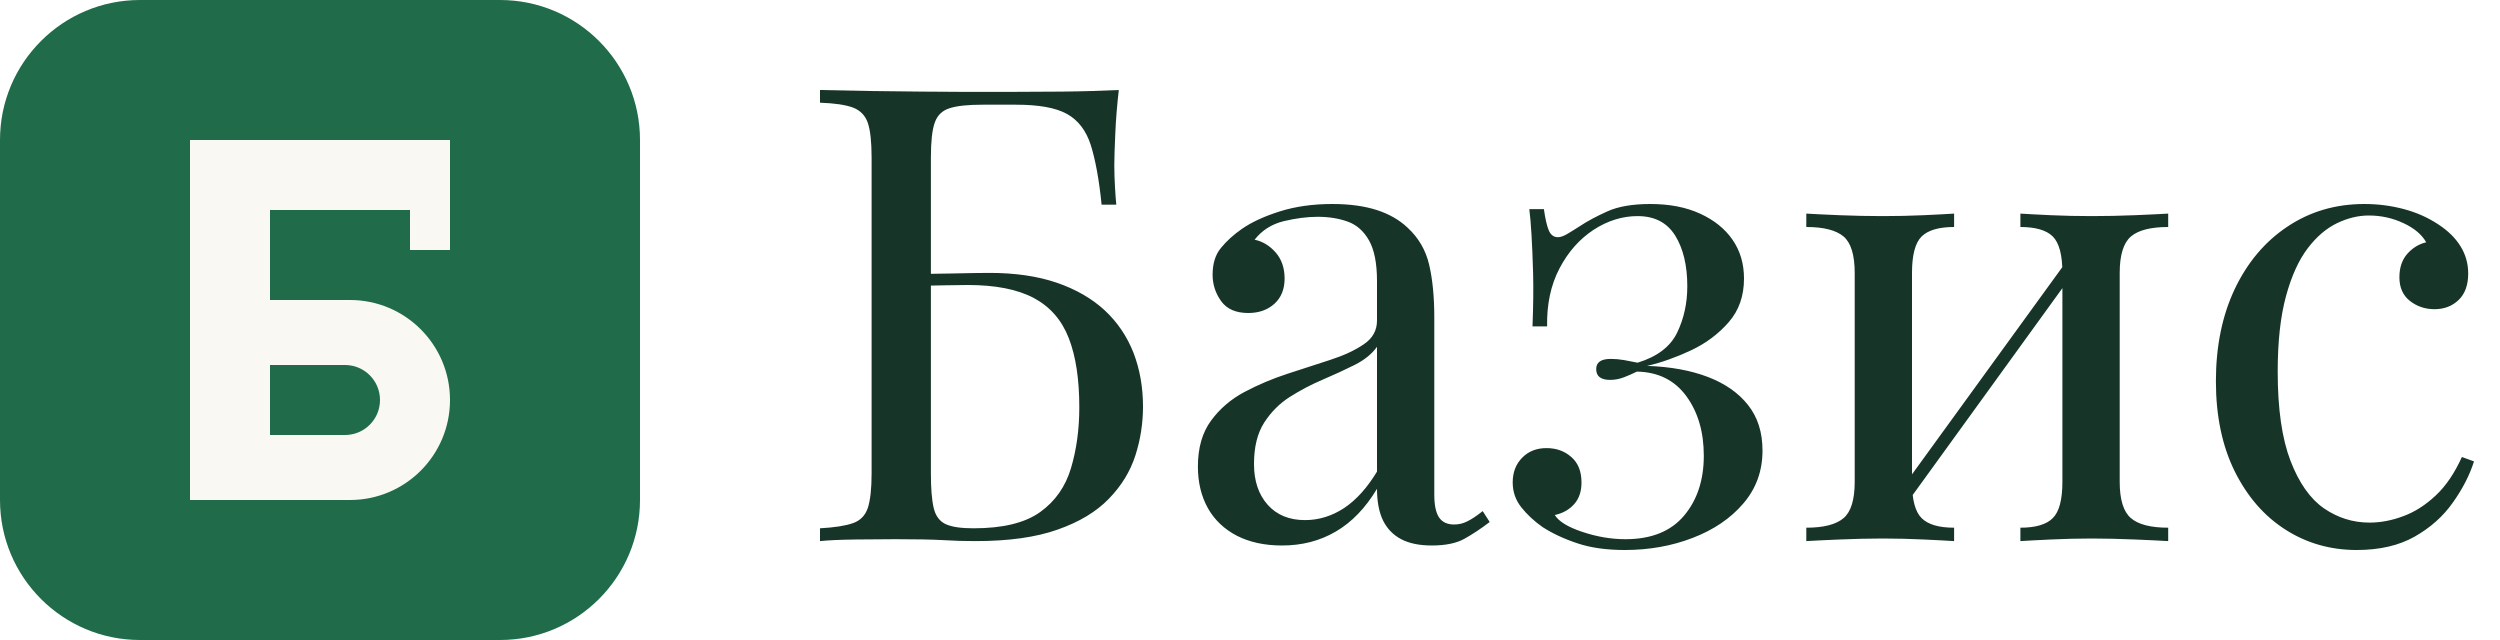
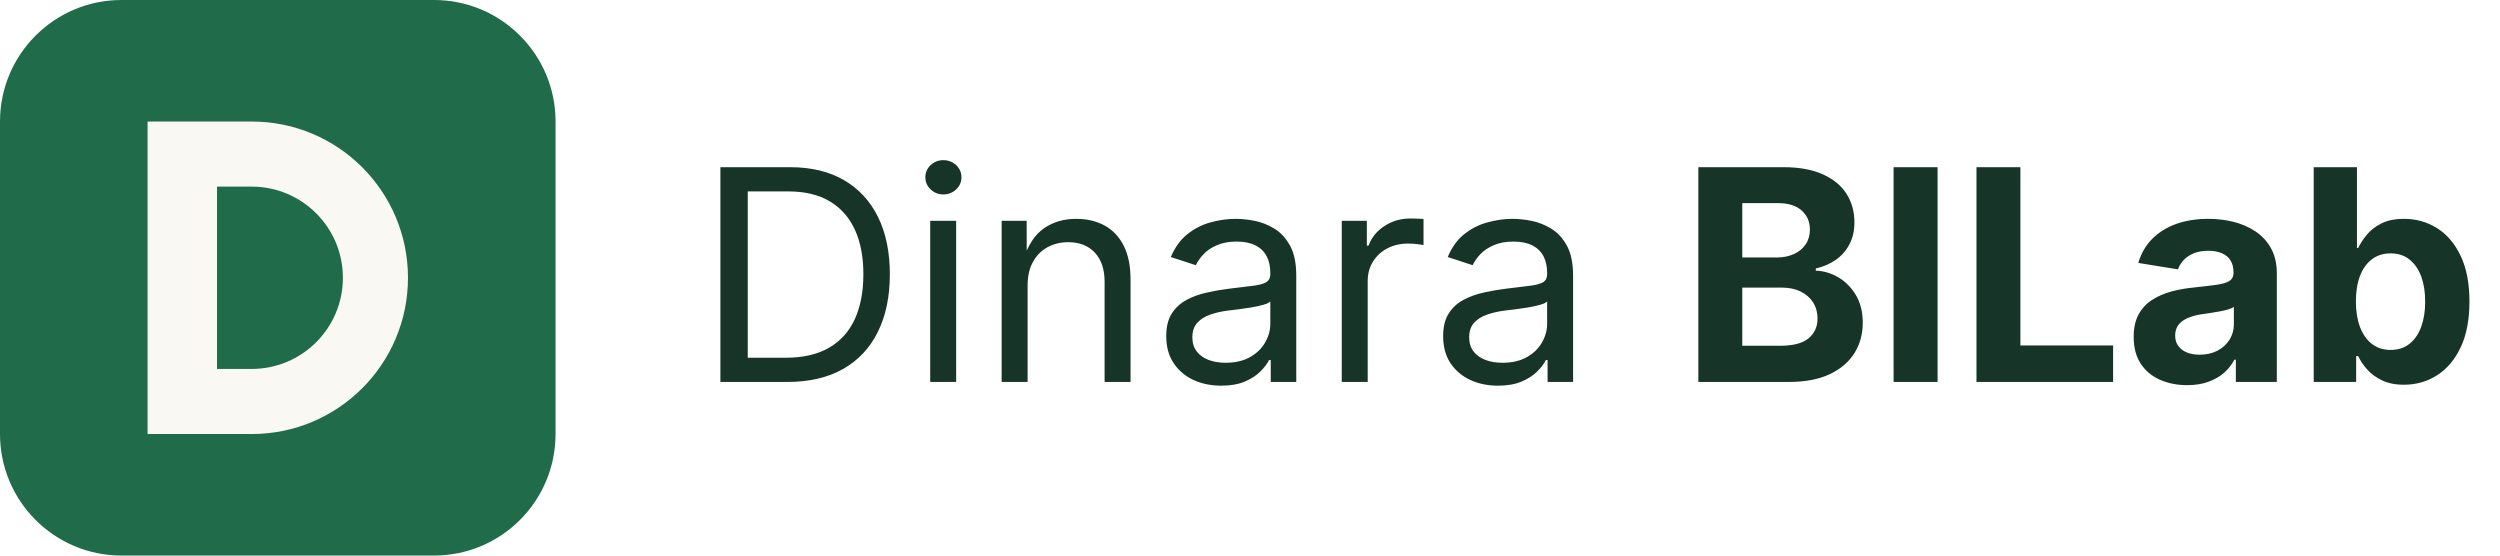
- <svg xmlns="http://www.w3.org/2000/svg" width="500" height="128" viewBox="0 0 250 64">
-   <rect width="64" height="64" fill="#1f6b4a" rx="14" />
-   <g fill="#faf8f3">
-     <path d="M19 14h8v36h-8z" />
-     <path d="M19 14h26v7H19z" />
-     <path d="M41 14h4v11h-4z" />
-     <path fill-rule="evenodd" d="M19 30h16a10 10 0 0 1 0 20H19Zm8 6.5h7.5a3.5 3.5 0 0 1 0 7H27Z" />
+ <svg xmlns="http://www.w3.org/2000/svg" viewBox="0 0 288 64" width="576" height="128">
+   <rect width="64" height="64" rx="14" fill="#1f6b4a" />
+   <g fill="#faf8f3" transform="translate(-2 0)">
+     <path fill-rule="evenodd" d="M19 14H31A18 18 0 0 1 31 50H19Z M27 21.5H31A10.5 10.5 0 0 1 31 42.5H27Z" />
  </g>
-   <path fill="#163528" d="M111.88 9c-.17 1.49-.29 2.93-.35 4.33s-.1 2.47-.1 3.19c0 .76.03 1.5.07 2.2s.08 1.28.13 1.75h-1.47c-.25-2.51-.62-4.49-1.08-5.96-.47-1.46-1.27-2.5-2.39-3.12-1.13-.62-2.82-.92-5.07-.92h-3.37c-1.45 0-2.54.11-3.28.35-.75.23-1.25.72-1.5 1.46-.26.74-.38 1.9-.38 3.47v31.6c0 1.49.09 2.64.28 3.45.19.8.6 1.34 1.21 1.62.62.28 1.54.41 2.77.41 2.94 0 5.15-.54 6.66-1.62s2.54-2.55 3.09-4.4c.55-1.84.83-3.87.83-6.08 0-2.8-.35-5.11-1.05-6.91-.7-1.81-1.87-3.15-3.5-4.02-1.64-.87-3.84-1.3-6.6-1.3-.47 0-1.22.01-2.26.03q-1.56.03-3.03.06-1.455.03-2.04.03l-.12-1.21q2.985 0 5.73-.06c1.83-.04 3.12-.06 3.89-.06 2.55 0 4.79.32 6.72.98s3.53 1.59 4.81 2.77c1.27 1.19 2.23 2.61 2.87 4.24.63 1.64.95 3.43.95 5.38 0 1.66-.25 3.29-.76 4.88s-1.39 3.04-2.65 4.33q-1.875 1.95-5.13 3.09c-2.16.77-4.9 1.15-8.21 1.15-1.11 0-2.2-.03-3.29-.1q-1.62-.09-4.74-.09c-1.19 0-2.52.01-3.98.03-1.47.02-2.65.07-3.54.16v-1.28c1.44-.08 2.54-.25 3.28-.51.74-.25 1.24-.76 1.5-1.52.25-.77.38-1.92.38-3.45v-31.6c0-1.57-.13-2.73-.38-3.47q-.39-1.11-1.5-1.53c-.74-.27-1.84-.43-3.28-.48V9c1.57.04 3.23.07 4.97.1q2.61.03 5.16.06c1.7.02 3.28.03 4.75.03h3.6q2.475 0 5.67-.03c2.12-.02 4.03-.08 5.73-.16m16.32 45.55c-1.74 0-3.25-.33-4.52-.98-1.27-.66-2.24-1.59-2.9-2.77-.66-1.19-.99-2.57-.99-4.15 0-1.87.44-3.39 1.31-4.58s1.99-2.15 3.34-2.87c1.36-.72 2.8-1.33 4.3-1.82 1.51-.48 2.95-.95 4.31-1.4 1.35-.44 2.47-.96 3.34-1.56.87-.59 1.31-1.38 1.31-2.36v-3.95c0-1.78-.27-3.14-.8-4.07-.53-.94-1.24-1.56-2.13-1.88-.9-.32-1.89-.48-3-.48-1.06 0-2.2.15-3.41.44-1.21.3-2.17.92-2.9 1.85.81.17 1.51.6 2.11 1.28.59.68.89 1.55.89 2.61q0 1.59-1.02 2.52c-.68.61-1.55.92-2.61.92-1.24 0-2.14-.39-2.71-1.18s-.86-1.67-.86-2.64c0-1.11.27-2 .83-2.68.55-.68 1.25-1.32 2.1-1.91.98-.68 2.24-1.26 3.79-1.75s3.3-.74 5.26-.74c1.74 0 3.22.21 4.46.61 1.23.4 2.25.99 3.05 1.75 1.11 1.02 1.83 2.26 2.17 3.73.34 1.46.51 3.22.51 5.26v17.71c0 1.06.16 1.82.48 2.29s.82.7 1.5.7c.46 0 .91-.1 1.33-.32q.645-.315 1.53-1.02l.7 1.09c-.89.68-1.74 1.24-2.55 1.69-.8.44-1.89.66-3.24.66q-1.86 0-3.06-.63c-.81-.43-1.41-1.05-1.82-1.88-.4-.83-.6-1.88-.6-3.16-1.15 1.92-2.52 3.34-4.11 4.27-1.6.94-3.39 1.4-5.39 1.4m2.3-2.54c1.4 0 2.7-.41 3.92-1.21 1.21-.81 2.3-2.02 3.28-3.64V34.68c-.51.72-1.26 1.32-2.23 1.81-.98.49-2.04.98-3.19 1.47s-2.24 1.06-3.28 1.72q-1.56.99-2.58 2.58t-1.02 4.14c0 1.7.46 3.06 1.37 4.08s2.16 1.53 3.73 1.53m34.53-31.61c1.91 0 3.57.32 4.97.96s2.49 1.51 3.25 2.61c.77 1.11 1.15 2.4 1.15 3.89 0 1.74-.51 3.19-1.53 4.36s-2.27 2.11-3.76 2.81-2.95 1.22-4.4 1.56q3.51.12 6.09 1.11c1.72.66 3.06 1.6 4.01 2.81.96 1.21 1.44 2.72 1.44 4.55 0 2.04-.64 3.8-1.92 5.29-1.27 1.49-2.96 2.63-5.06 3.44S164.9 55 162.48 55c-1.82 0-3.41-.22-4.74-.67-1.34-.44-2.5-.99-3.48-1.62q-1.275-.9-2.13-1.98c-.57-.72-.86-1.55-.86-2.48q0-1.53.96-2.49c.63-.64 1.44-.95 2.42-.95.97 0 1.8.29 2.48.89q1.02.885 1.02 2.55c0 .89-.24 1.61-.73 2.16s-1.14.92-1.94 1.09c.38.63 1.29 1.2 2.73 1.68 1.45.49 2.89.74 4.34.74 2.59 0 4.54-.79 5.86-2.36s1.97-3.57 1.97-5.99c0-2.38-.58-4.36-1.75-5.96-1.17-1.59-2.81-2.41-4.94-2.45-.42.21-.86.4-1.3.57-.45.17-.9.26-1.37.26-.94 0-1.4-.36-1.4-1.08 0-.68.48-1.02 1.46-1.02.43 0 .87.04 1.34.12.47.09.91.17 1.34.26 1.95-.6 3.27-1.59 3.95-3q1.02-2.1 1.02-4.65c0-2.08-.41-3.77-1.21-5.06-.81-1.3-2.06-1.95-3.76-1.95-1.53 0-3 .46-4.4 1.37-1.4.92-2.54 2.2-3.41 3.86s-1.28 3.59-1.24 5.8h-1.46c.08-2.04.1-3.81.06-5.32s-.1-2.8-.16-3.86-.14-1.91-.22-2.55h1.46c.13.94.29 1.64.48 2.11.19.46.5.7.92.7.26 0 .57-.11.93-.32s.77-.47 1.24-.77c.76-.51 1.69-1 2.77-1.49s2.52-.74 4.3-.74m51.79.96v1.34c-1.74 0-2.99.32-3.73.95-.74.64-1.12 1.85-1.12 3.64v20.89c0 1.79.38 3 1.12 3.63.74.64 1.99.96 3.73.96v1.34c-.73-.04-1.83-.1-3.32-.16-1.48-.06-2.93-.1-4.33-.1s-2.77.04-4.11.1-2.34.12-3.02.16v-1.34c1.52 0 2.61-.32 3.24-.96q.96-.945.96-3.63V27.29c0-1.79-.32-3-.96-3.64-.63-.63-1.72-.95-3.24-.95v-1.34c.68.04 1.68.1 3.02.16q2.01.09 4.11.09c1.4 0 2.85-.03 4.33-.09 1.49-.06 2.59-.12 3.32-.16m-21.41 0v1.34c-1.53 0-2.61.32-3.25.95-.64.64-.96 1.85-.96 3.64v20.89q0 2.685.96 3.63c.64.64 1.72.96 3.25.96v1.34c-.68-.04-1.69-.1-3.03-.16-1.33-.06-2.7-.1-4.11-.1-1.4 0-2.84.04-4.33.1s-2.59.12-3.31.16v-1.34c1.74 0 2.98-.32 3.73-.96q1.11-.945 1.11-3.63V27.29c0-1.79-.37-3-1.11-3.64-.75-.63-1.99-.95-3.73-.95v-1.34c.72.04 1.82.1 3.31.16s2.93.09 4.33.09q2.115 0 4.11-.09c1.34-.06 2.35-.12 3.03-.16m11.47 4.46 1.02.7-17.52 24.21-1.02-.76Zm29.56-5.42c1.36 0 2.67.17 3.95.51 1.27.34 2.42.85 3.44 1.53.98.64 1.72 1.37 2.23 2.2s.76 1.73.76 2.71c0 1.15-.32 2.03-.95 2.64-.64.62-1.45.93-2.42.93-.94 0-1.76-.28-2.46-.83s-1.05-1.34-1.05-2.36c0-.98.27-1.76.8-2.36.53-.59 1.16-.97 1.88-1.14-.43-.77-1.18-1.4-2.26-1.91-1.09-.51-2.24-.77-3.48-.77-1.06 0-2.12.26-3.18.77s-2.04 1.34-2.93 2.51-1.62 2.76-2.17 4.78-.83 4.53-.83 7.55c0 3.74.43 6.71 1.28 8.92s1.96 3.79 3.34 4.75c1.38.95 2.9 1.43 4.56 1.43 1.1 0 2.23-.21 3.37-.64 1.15-.42 2.23-1.11 3.25-2.07 1.02-.95 1.89-2.24 2.62-3.85l1.21.44c-.43 1.36-1.13 2.73-2.11 4.11-.97 1.38-2.25 2.52-3.82 3.41s-3.5 1.34-5.8 1.34c-2.63 0-5.01-.68-7.13-2.04-2.13-1.36-3.81-3.3-5.07-5.83-1.25-2.53-1.88-5.53-1.88-9.01 0-3.49.63-6.56 1.88-9.21 1.26-2.65 3.01-4.74 5.26-6.24 2.25-1.51 4.82-2.27 7.71-2.27" />
+   <path fill="#163528" d="M90.71 44L84.73 44L84.73 41.21L90.51 41.21Q93.53 41.21 95.51 40.06Q97.5 38.9 98.48 36.75Q99.46 34.59 99.46 31.58Q99.46 28.61 98.49 26.48Q97.51 24.34 95.6 23.2Q93.68 22.05 90.81 22.05L84.6 22.05L84.6 19.26L91.02 19.26Q94.64 19.26 97.21 20.74Q99.77 22.22 101.14 24.98Q102.51 27.75 102.51 31.58Q102.51 35.45 101.13 38.23Q99.76 41.01 97.12 42.51Q94.48 44 90.71 44ZM86.14 19.26L86.14 44L82.99 44L82.99 19.26ZM107.16 44L107.16 25.44L110.15 25.44L110.15 44ZM108.67 22.4Q107.82 22.4 107.21 21.82Q106.6 21.24 106.6 20.43Q106.6 19.6 107.21 19.02Q107.82 18.45 108.67 18.45Q109.53 18.45 110.15 19.02Q110.76 19.6 110.76 20.43Q110.76 21.24 110.15 21.82Q109.53 22.4 108.67 22.4ZM118.38 32.88L118.38 44L115.39 44L115.39 25.44L118.27 25.44L118.28 29.94L117.87 29.94Q118.71 27.37 120.28 26.29Q121.85 25.21 123.96 25.21Q125.84 25.21 127.25 25.98Q128.66 26.75 129.45 28.3Q130.24 29.86 130.24 32.21L130.24 44L127.25 44L127.25 32.46Q127.25 30.32 126.13 29.11Q125.01 27.9 123.06 27.9Q121.74 27.9 120.67 28.48Q119.61 29.06 119 30.17Q118.38 31.28 118.38 32.88ZM140.68 44.43Q138.92 44.43 137.48 43.77Q136.05 43.1 135.2 41.83Q134.35 40.55 134.35 38.72Q134.35 37.13 134.98 36.13Q135.62 35.13 136.67 34.56Q137.72 33.99 139 33.71Q140.28 33.42 141.58 33.26Q143.24 33.04 144.28 32.93Q145.33 32.81 145.83 32.53Q146.34 32.25 146.34 31.57L146.34 31.47Q146.34 30.3 145.91 29.5Q145.48 28.69 144.61 28.26Q143.75 27.83 142.46 27.83Q141.13 27.83 140.18 28.25Q139.23 28.66 138.65 29.28Q138.06 29.91 137.76 30.55L134.88 29.61Q135.6 27.91 136.81 26.96Q138.02 26 139.48 25.61Q140.94 25.21 142.37 25.21Q143.3 25.21 144.49 25.43Q145.68 25.66 146.78 26.32Q147.88 26.98 148.61 28.29Q149.33 29.59 149.33 31.76L149.33 44L146.39 44L146.39 41.48L146.19 41.48Q145.88 42.12 145.18 42.81Q144.48 43.5 143.37 43.97Q142.26 44.43 140.68 44.43ZM141.19 41.79Q142.85 41.79 144 41.14Q145.14 40.5 145.74 39.46Q146.34 38.42 146.34 37.29L146.34 34.72Q146.16 34.94 145.54 35.11Q144.93 35.28 144.14 35.42Q143.35 35.55 142.61 35.64Q141.87 35.73 141.44 35.78Q140.36 35.92 139.43 36.24Q138.49 36.56 137.92 37.19Q137.36 37.81 137.36 38.87Q137.36 39.83 137.86 40.48Q138.35 41.13 139.22 41.46Q140.08 41.79 141.19 41.79ZM154.57 44L154.57 25.44L157.46 25.44L157.46 28.29L157.66 28.29Q158.18 26.88 159.5 26.03Q160.82 25.17 162.48 25.17Q162.81 25.17 163.27 25.19Q163.72 25.21 163.99 25.22L163.99 28.23Q163.85 28.2 163.32 28.13Q162.79 28.06 162.19 28.06Q160.87 28.06 159.81 28.62Q158.76 29.17 158.16 30.15Q157.56 31.12 157.56 32.38L157.56 44ZM172.57 44.43Q170.81 44.43 169.37 43.77Q167.94 43.1 167.09 41.83Q166.25 40.55 166.25 38.72Q166.25 37.13 166.88 36.13Q167.51 35.13 168.56 34.56Q169.62 33.99 170.89 33.71Q172.17 33.42 173.47 33.26Q175.13 33.04 176.17 32.93Q177.22 32.81 177.73 32.53Q178.23 32.25 178.23 31.57L178.23 31.47Q178.23 30.3 177.8 29.5Q177.37 28.69 176.5 28.26Q175.64 27.83 174.35 27.83Q173.02 27.83 172.07 28.25Q171.13 28.66 170.54 29.28Q169.95 29.91 169.65 30.55L166.78 29.61Q167.49 27.91 168.7 26.96Q169.91 26 171.38 25.61Q172.84 25.21 174.26 25.21Q175.19 25.21 176.38 25.43Q177.57 25.66 178.67 26.32Q179.78 26.98 180.5 28.29Q181.22 29.59 181.22 31.76L181.22 44L178.28 44L178.28 41.48L178.08 41.48Q177.77 42.12 177.07 42.81Q176.37 43.5 175.26 43.97Q174.15 44.43 172.57 44.43ZM173.08 41.79Q174.75 41.79 175.89 41.14Q177.04 40.5 177.63 39.46Q178.23 38.42 178.23 37.29L178.23 34.72Q178.05 34.94 177.43 35.11Q176.82 35.28 176.03 35.42Q175.24 35.55 174.5 35.64Q173.77 35.73 173.33 35.78Q172.25 35.92 171.32 36.24Q170.38 36.56 169.81 37.19Q169.25 37.81 169.25 38.87Q169.25 39.83 169.75 40.48Q170.25 41.13 171.11 41.46Q171.97 41.79 173.08 41.79ZM195.65 44L195.65 19.26L205.46 19.26Q208.18 19.26 210 20.09Q211.82 20.91 212.72 22.33Q213.63 23.76 213.63 25.62Q213.63 27.08 213.04 28.17Q212.46 29.26 211.46 29.95Q210.46 30.64 209.18 30.93L209.18 31.18Q210.57 31.23 211.81 31.97Q213.04 32.71 213.82 34.03Q214.59 35.35 214.59 37.18Q214.59 39.14 213.63 40.68Q212.66 42.22 210.78 43.11Q208.89 44 206.09 44ZM200.71 39.83L205.09 39.83Q207.32 39.83 208.35 38.97Q209.38 38.11 209.38 36.7Q209.38 35.65 208.87 34.84Q208.36 34.04 207.43 33.58Q206.5 33.13 205.23 33.13L200.71 33.13ZM200.71 29.66L204.71 29.66Q205.79 29.66 206.65 29.27Q207.52 28.88 208.01 28.15Q208.5 27.43 208.5 26.44Q208.5 25.09 207.54 24.24Q206.59 23.4 204.81 23.4L200.71 23.4ZM223.21 19.26L223.21 44L218.14 44L218.14 19.26ZM227.69 44L227.69 19.26L232.75 19.26L232.75 39.8L243.43 39.8L243.43 44ZM251.98 44.37Q250.22 44.37 248.81 43.74Q247.41 43.12 246.6 41.88Q245.8 40.65 245.8 38.8Q245.8 37.26 246.37 36.21Q246.95 35.17 247.93 34.54Q248.92 33.91 250.17 33.57Q251.43 33.24 252.81 33.11Q254.42 32.94 255.4 32.8Q256.39 32.66 256.85 32.35Q257.3 32.05 257.3 31.45L257.3 31.37Q257.3 30.57 256.97 30.02Q256.64 29.47 255.98 29.18Q255.33 28.89 254.4 28.89Q253.44 28.89 252.72 29.18Q252.01 29.47 251.56 29.96Q251.11 30.44 250.9 31.03L246.33 30.29Q246.81 28.66 247.92 27.53Q249.04 26.4 250.69 25.8Q252.34 25.21 254.42 25.21Q255.91 25.21 257.32 25.56Q258.73 25.92 259.85 26.67Q260.97 27.42 261.63 28.62Q262.29 29.82 262.29 31.5L262.29 44L257.57 44L257.57 41.43L257.4 41.43Q256.96 42.29 256.21 42.95Q255.46 43.6 254.41 43.98Q253.35 44.37 251.98 44.37ZM253.39 40.86Q254.57 40.86 255.45 40.4Q256.34 39.93 256.84 39.14Q257.34 38.34 257.34 37.36L257.34 35.35Q257.12 35.52 256.67 35.65Q256.23 35.78 255.68 35.88Q255.13 35.98 254.6 36.06Q254.07 36.15 253.65 36.2Q252.74 36.33 252.04 36.63Q251.34 36.93 250.96 37.42Q250.58 37.91 250.58 38.67Q250.58 39.38 250.95 39.87Q251.31 40.36 251.94 40.61Q252.57 40.86 253.39 40.86ZM276.93 44.32Q275.42 44.32 274.37 43.8Q273.33 43.29 272.67 42.53Q272.01 41.78 271.67 41.03L271.43 41.03L271.43 44L266.54 44L266.54 19.26L271.52 19.26L271.52 28.56L271.67 28.56Q272.01 27.83 272.65 27.05Q273.29 26.27 274.34 25.74Q275.38 25.21 276.96 25.21Q279.02 25.21 280.73 26.27Q282.44 27.33 283.46 29.46Q284.48 31.58 284.48 34.75Q284.48 37.84 283.49 39.97Q282.49 42.11 280.78 43.21Q279.07 44.32 276.93 44.32ZM275.4 40.31Q276.7 40.31 277.58 39.6Q278.47 38.89 278.93 37.63Q279.38 36.36 279.38 34.74Q279.38 33.11 278.93 31.86Q278.47 30.62 277.59 29.91Q276.71 29.19 275.4 29.19Q274.12 29.19 273.23 29.88Q272.33 30.57 271.86 31.81Q271.4 33.04 271.4 34.74Q271.4 36.41 271.87 37.67Q272.35 38.92 273.24 39.62Q274.14 40.31 275.4 40.31Z" />
</svg>
